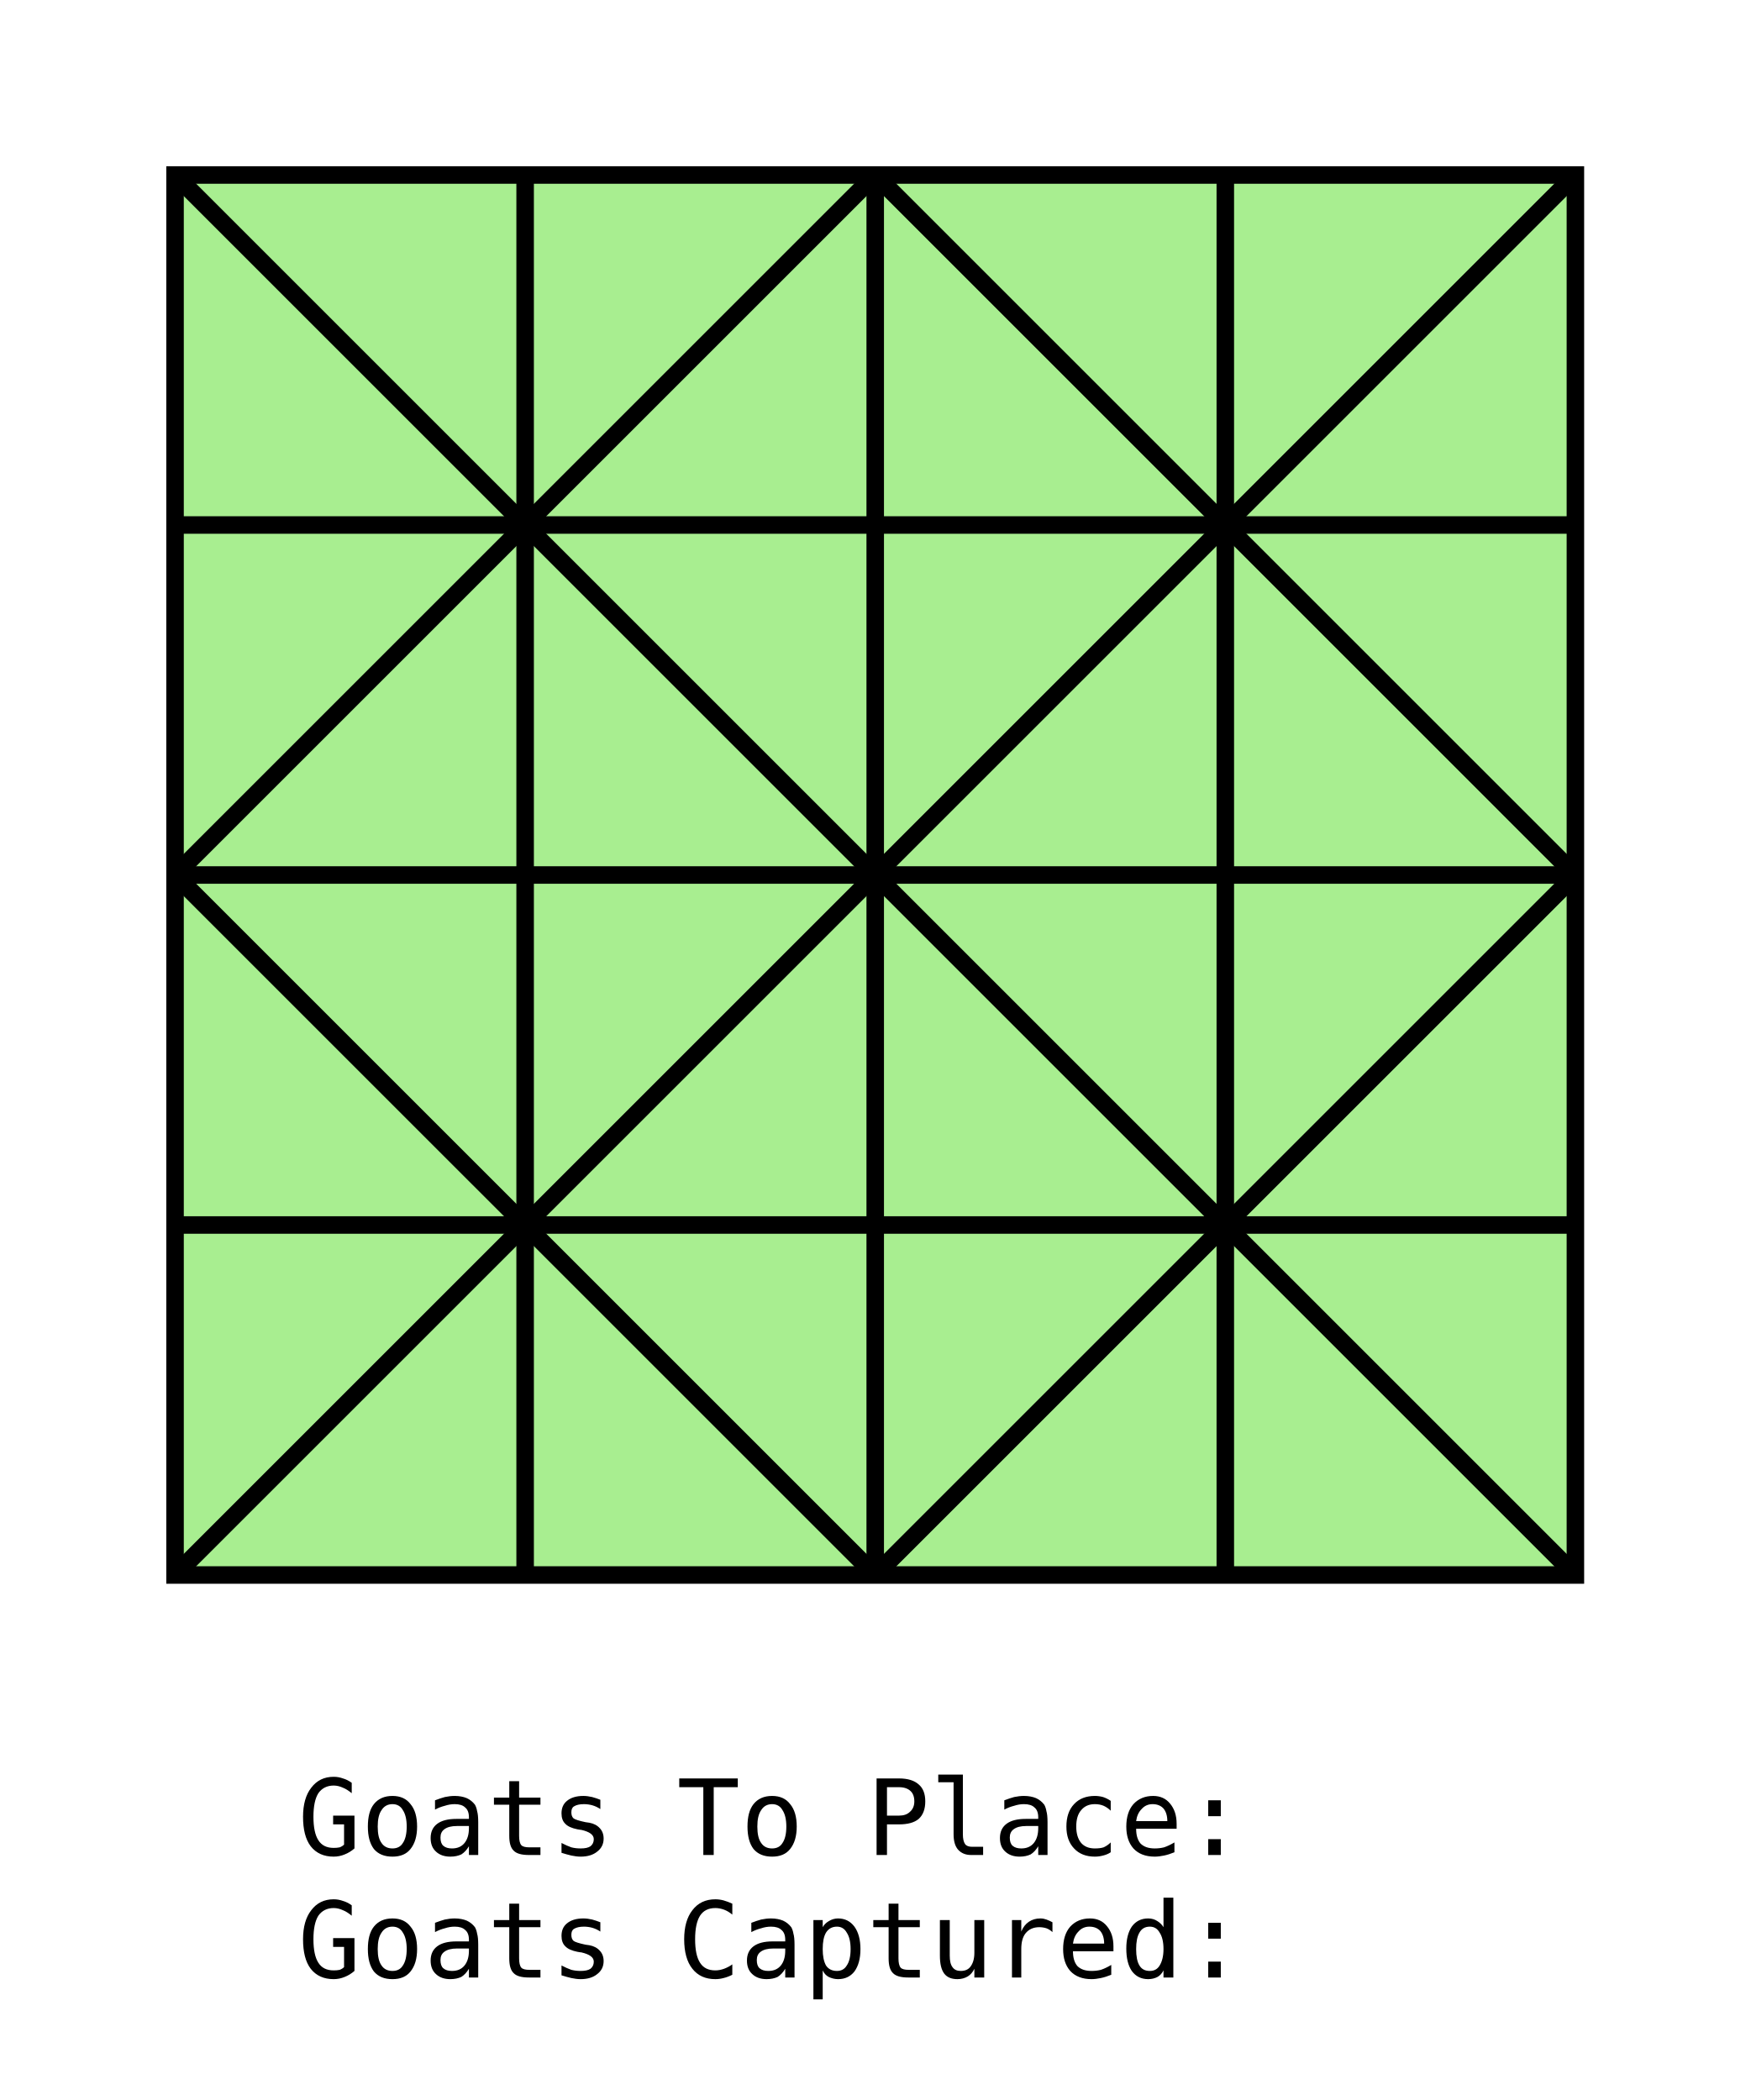
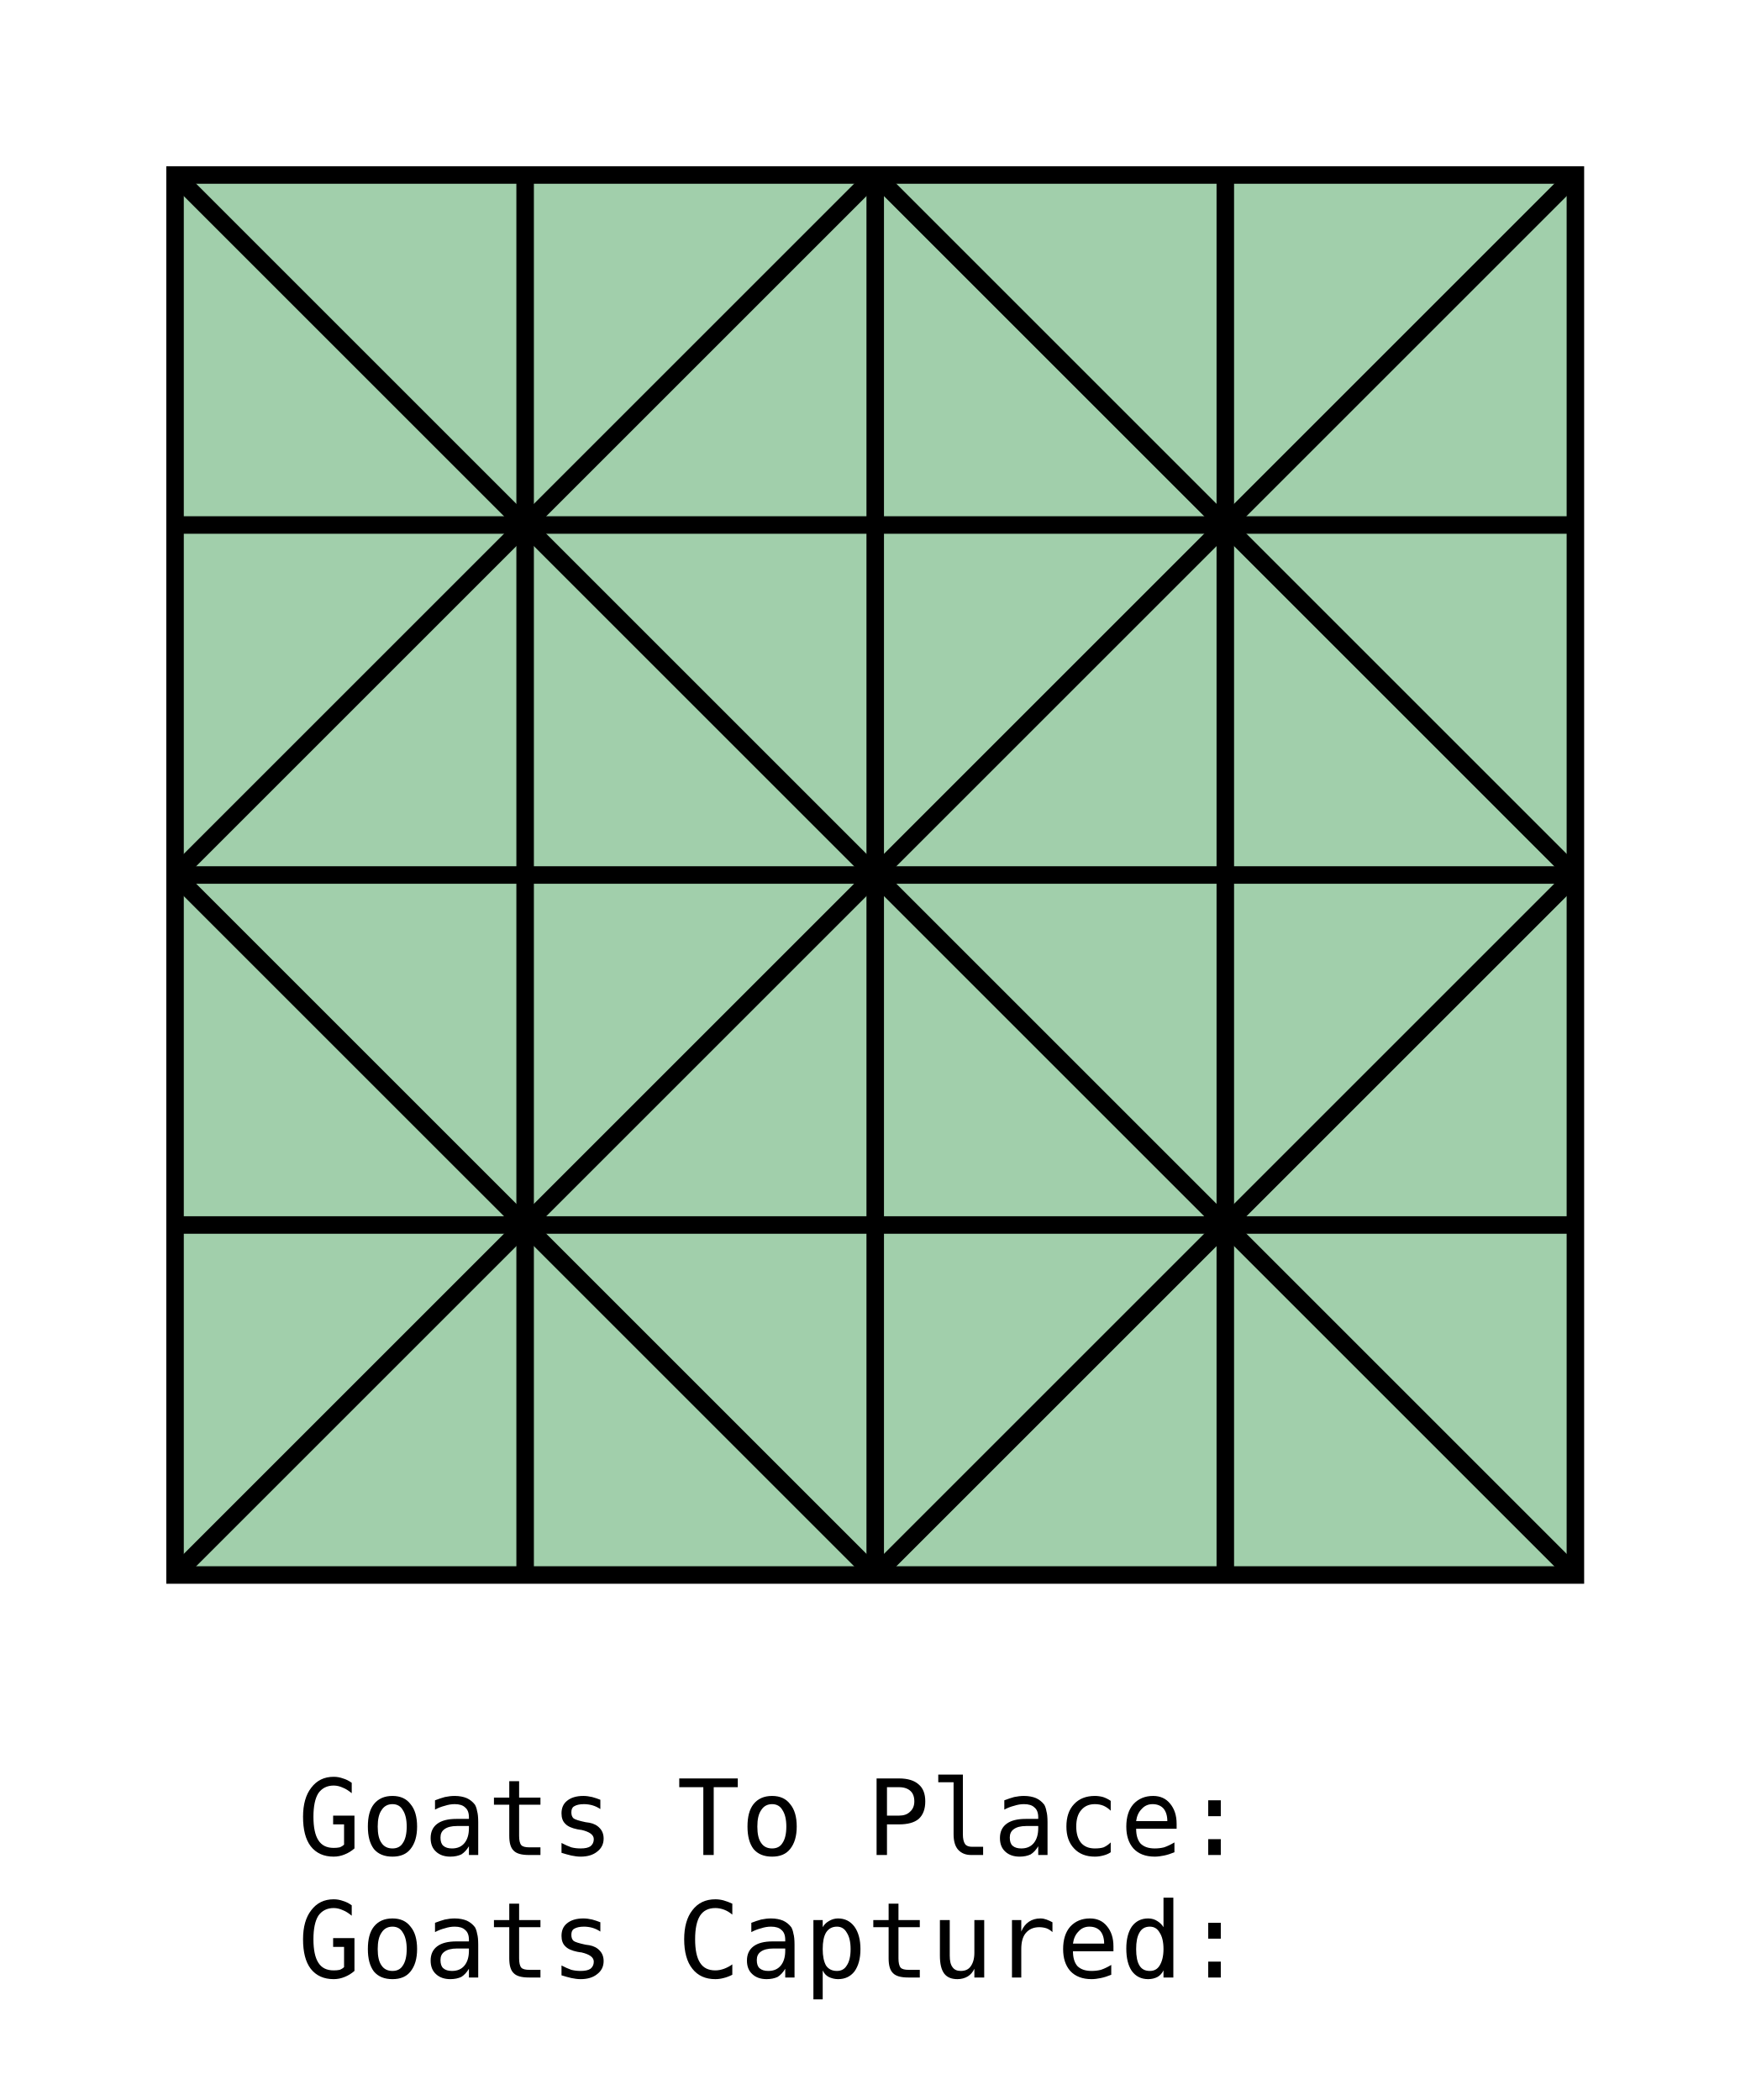
<svg xmlns="http://www.w3.org/2000/svg" version="1.1" id="Layer_1" x="0px" y="0px" viewBox="0 0 50 60" style="enable-background:new 0 0 50 60;" xml:space="preserve">
  <style>
    .small { font: 3px monospace; }
    </style>
-   <rect x="5" y="5" width="40" height="40" stroke="black" stroke-width="0.5" fill="#A8EE90" />
+   <rect x="5" y="5" width="40" height="40" stroke="black" stroke-width="0.5" fill="#a1cfab" />
  <line x1="15" y1="5" x2="15" y2="45" stroke="black" stroke-width="0.5" />
  <line x1="25" y1="5" x2="25" y2="45" stroke="black" stroke-width="0.5" />
  <line x1="35" y1="5" x2="35" y2="45" stroke="black" stroke-width="0.5" />
  <line x1="5" y1="15" x2="45" y2="15" stroke="black" stroke-width="0.5" />
  <line x1="5" y1="25" x2="45" y2="25" stroke="black" stroke-width="0.5" />
  <line x1="5" y1="35" x2="45" y2="35" stroke="black" stroke-width="0.5" />
  <line x1="5" y1="5" x2="45" y2="45" stroke="black" stroke-width="0.5" />
  <line x1="45" y1="5" x2="5" y2="45" stroke="black" stroke-width="0.5" />
  <line x1="5" y1="25" x2="25" y2="5" stroke="black" stroke-width="0.5" />
  <line x1="45" y1="25" x2="25" y2="5" stroke="black" stroke-width="0.5" />
  <line x1="45" y1="25" x2="25" y2="45" stroke="black" stroke-width="0.5" />
  <line x1="5" y1="25" x2="25" y2="45" stroke="black" stroke-width="0.5" />
  <text x="8.5" y="53" class="small">Goats To Place:</text>
  <text x="8.5" y="56.5" class="small">Goats Captured:</text>
</svg>
